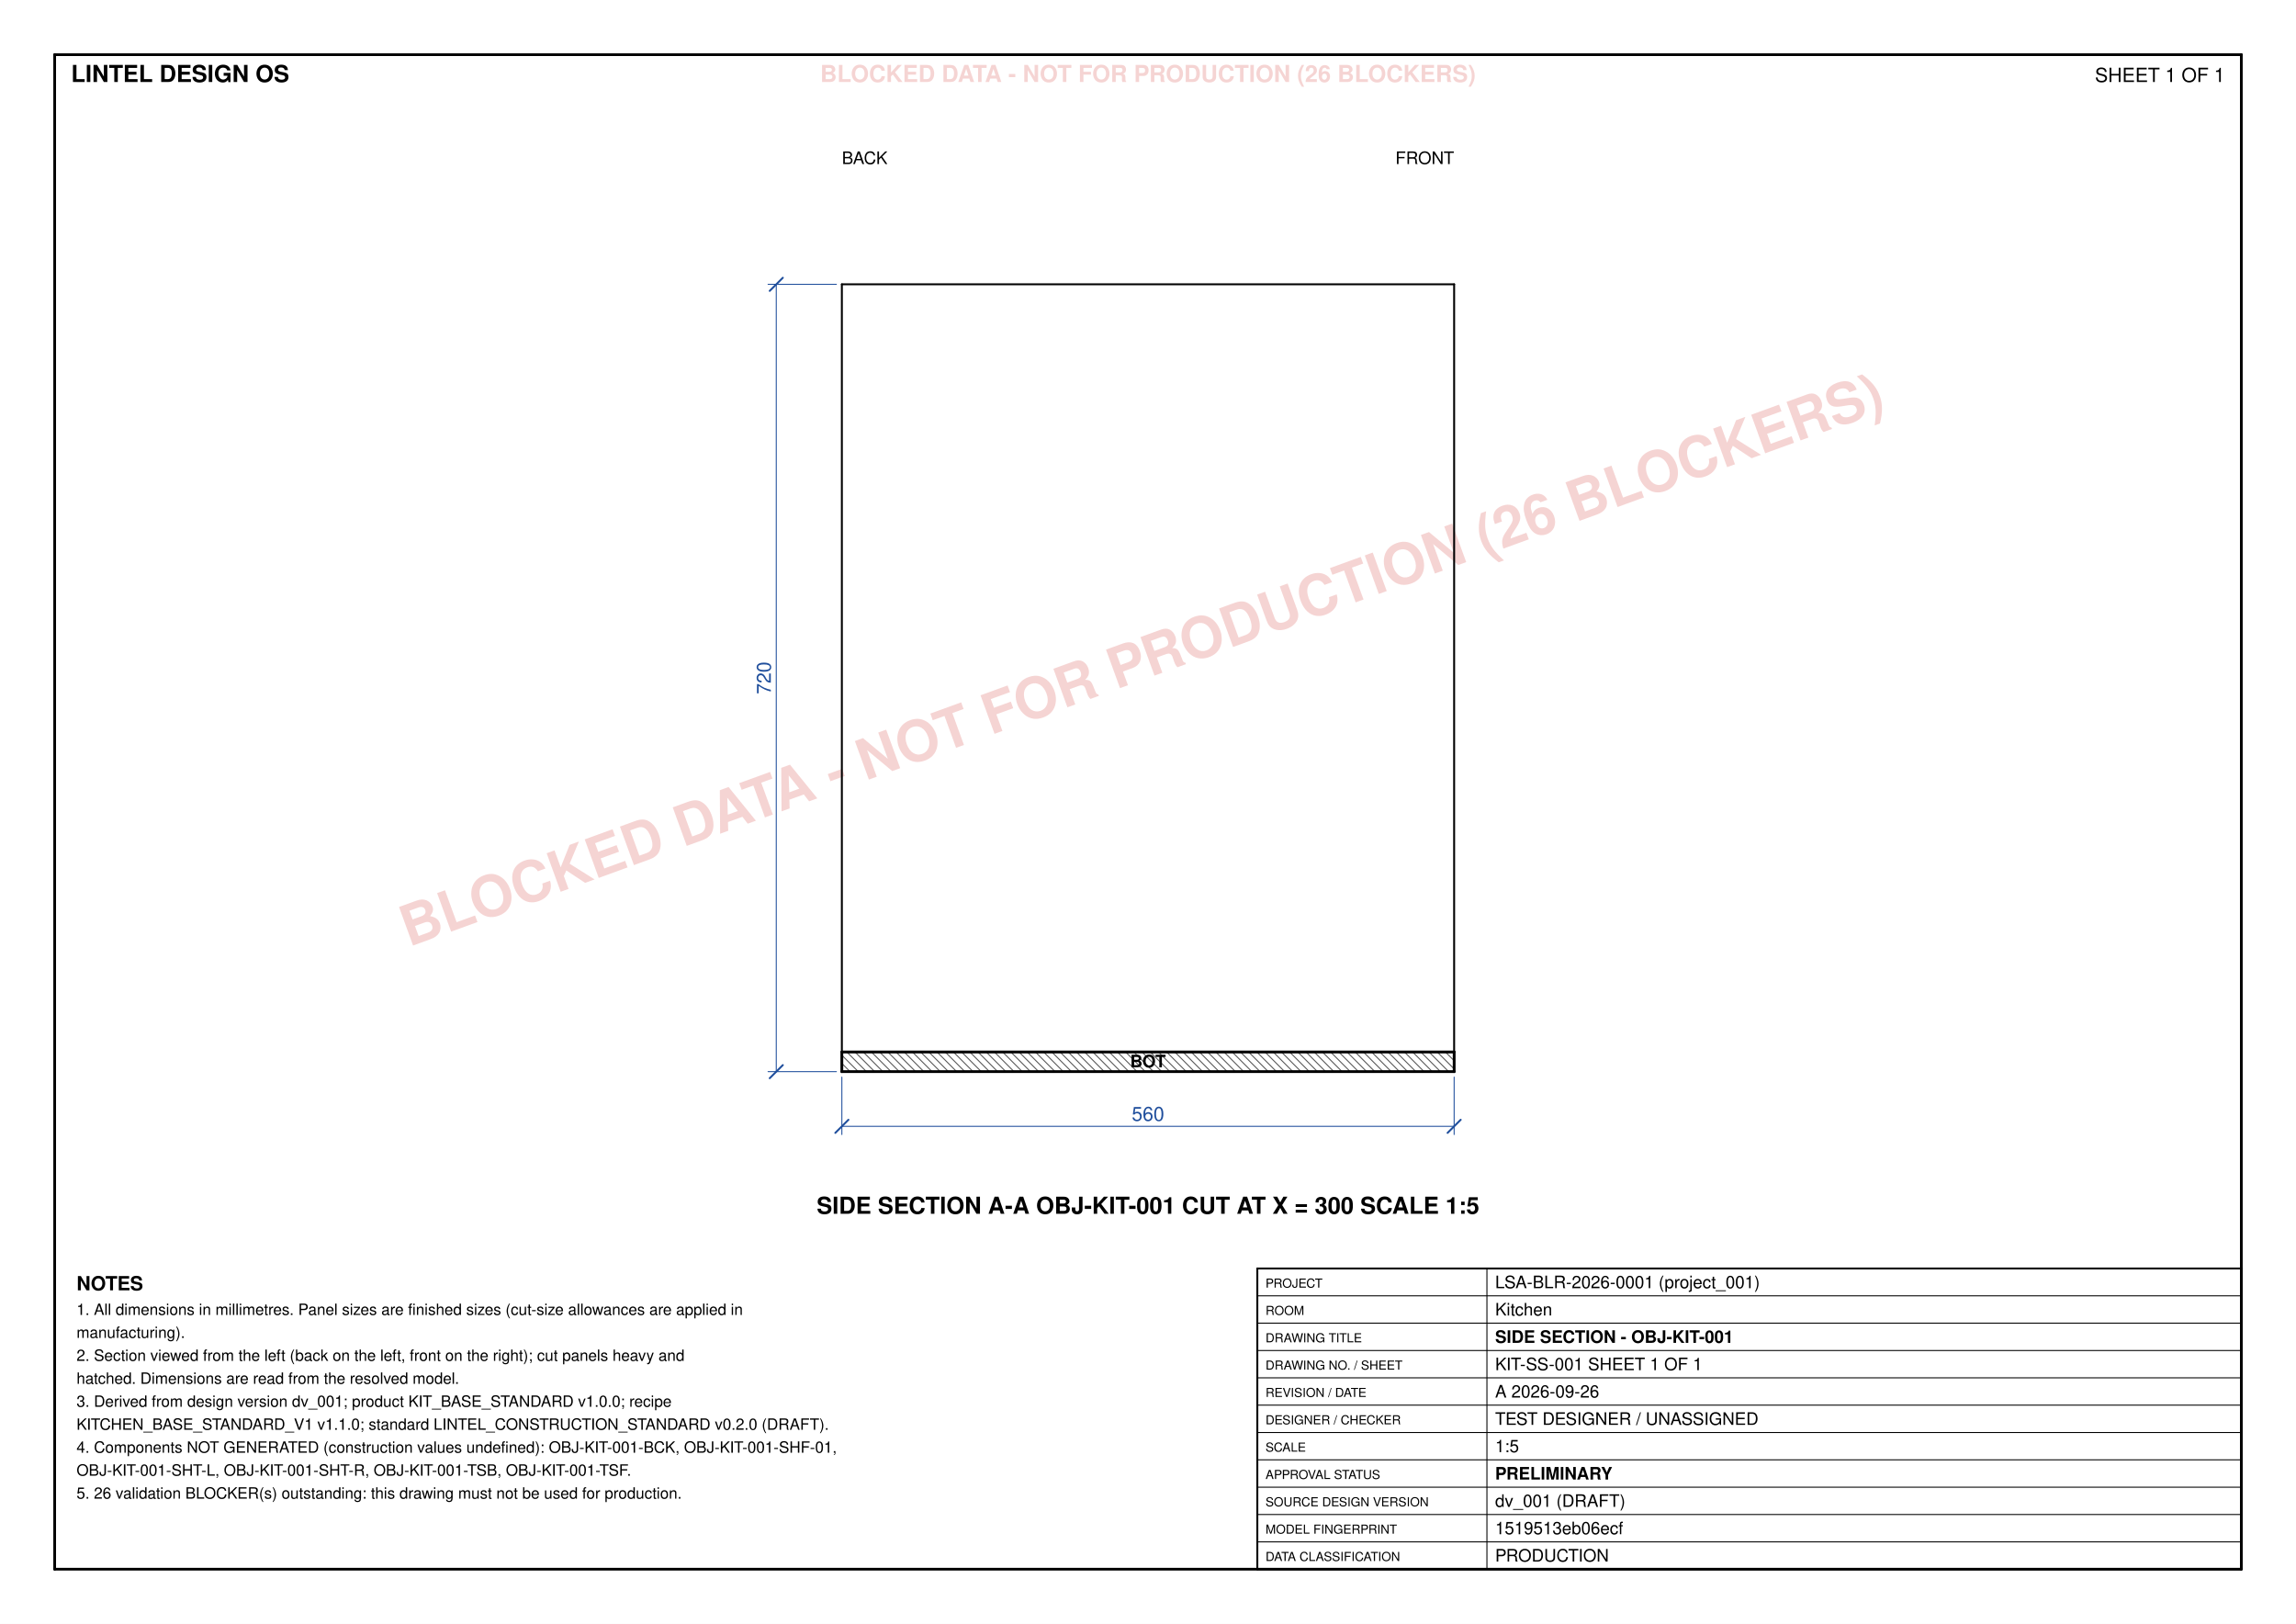
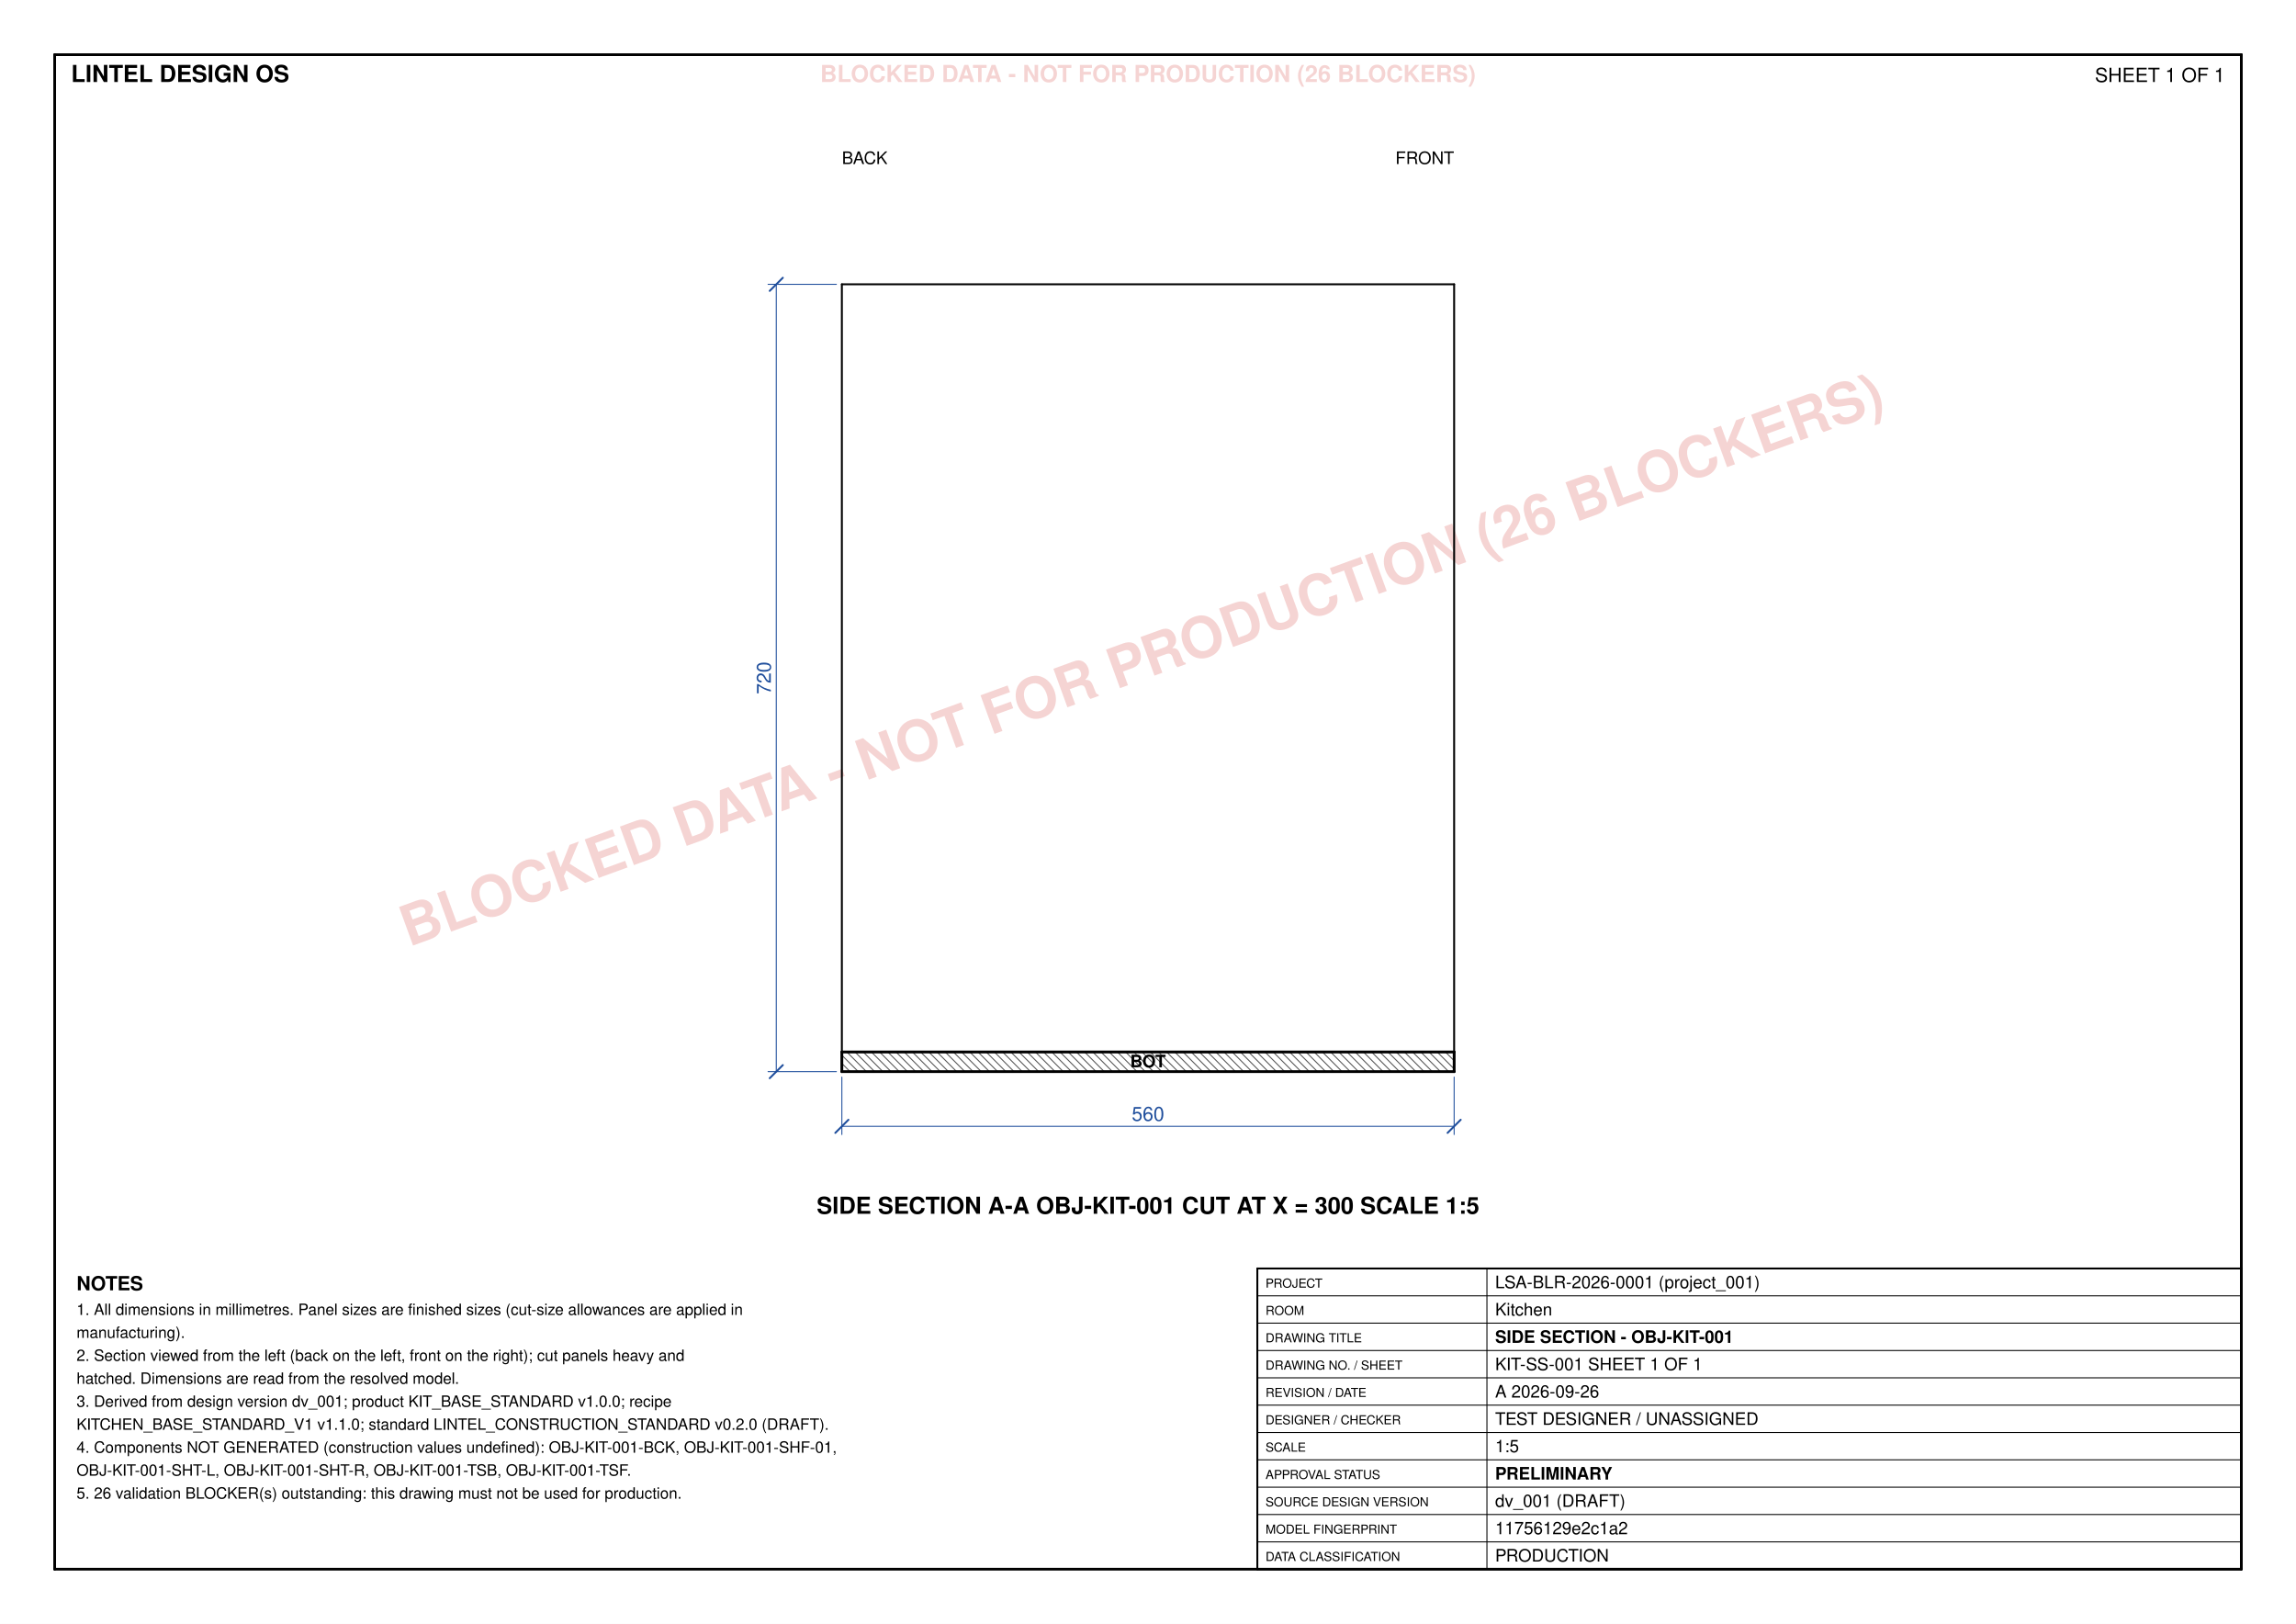
- <svg xmlns="http://www.w3.org/2000/svg" width="420mm" height="297mm" viewBox="0 0 420 297" data-drawing-id="DRW:dv_001:obj_001:SIDE_SECTION:KIT-SS-001:RA" data-drawing-type="SIDE_SECTION" data-status="PRELIMINARY" data-design-version="dv_001" data-model-fingerprint="1519513eb06ecf" data-classification="PRODUCTION" data-content-hash="0ee420a6f137c8" data-sheet="1/1">
+ <svg xmlns="http://www.w3.org/2000/svg" width="420mm" height="297mm" viewBox="0 0 420 297" data-drawing-id="DRW:dv_001:obj_001:SIDE_SECTION:KIT-SS-001:RA" data-drawing-type="SIDE_SECTION" data-status="PRELIMINARY" data-design-version="dv_001" data-model-fingerprint="11756129e2c1a2" data-classification="PRODUCTION" data-content-hash="13a984d56e3757" data-sheet="1/1">
  <rect x="0" y="0" width="420" height="297" fill="#ffffff" />
  <g id="WATERMARK" fill="#d9534f" stroke="#d9534f" opacity="0.25" font-family="Helvetica, Arial, sans-serif" stroke-linecap="round">
    <text stroke="none" x="210" y="124" font-size="10.286" text-anchor="middle" font-weight="bold" transform="rotate(-20 210 124)">BLOCKED DATA - NOT FOR PRODUCTION (26 BLOCKERS)</text>
    <text stroke="none" x="210" y="15" font-size="4.286" text-anchor="middle" font-weight="bold">BLOCKED DATA - NOT FOR PRODUCTION (26 BLOCKERS)</text>
  </g>
  <g id="BORDER" fill="#000000" stroke="#000000" font-family="Helvetica, Arial, sans-serif" stroke-linecap="round">
    <line fill="none" x1="10" y1="10" x2="410" y2="10" stroke-width="0.5" />
    <line fill="none" x1="410" y1="10" x2="410" y2="287" stroke-width="0.5" />
    <line fill="none" x1="410" y1="287" x2="10" y2="287" stroke-width="0.5" />
    <line fill="none" x1="10" y1="287" x2="10" y2="10" stroke-width="0.5" />
    <text stroke="none" x="13" y="15" font-size="4.286" text-anchor="start" font-weight="bold">LINTEL DESIGN OS</text>
    <text stroke="none" x="407" y="15" font-size="3.571" text-anchor="end">SHEET 1 OF 1</text>
  </g>
  <g id="HIDDEN" fill="#555555" stroke="#555555" font-family="Helvetica, Arial, sans-serif" stroke-linecap="round">
    <line fill="none" x1="154" y1="194.5" x2="155.5" y2="196" stroke-width="0.18" />
    <line fill="none" x1="154" y1="193" x2="157" y2="196" stroke-width="0.18" />
    <line fill="none" x1="154.9" y1="192.4" x2="158.5" y2="196" stroke-width="0.18" />
    <line fill="none" x1="156.4" y1="192.4" x2="160" y2="196" stroke-width="0.18" />
    <line fill="none" x1="157.9" y1="192.4" x2="161.5" y2="196" stroke-width="0.18" />
    <line fill="none" x1="159.4" y1="192.4" x2="163" y2="196" stroke-width="0.18" />
    <line fill="none" x1="160.9" y1="192.4" x2="164.5" y2="196" stroke-width="0.18" />
    <line fill="none" x1="162.4" y1="192.4" x2="166" y2="196" stroke-width="0.18" />
    <line fill="none" x1="163.9" y1="192.4" x2="167.5" y2="196" stroke-width="0.18" />
    <line fill="none" x1="165.4" y1="192.4" x2="169" y2="196" stroke-width="0.18" />
    <line fill="none" x1="166.9" y1="192.4" x2="170.5" y2="196" stroke-width="0.18" />
    <line fill="none" x1="168.4" y1="192.4" x2="172" y2="196" stroke-width="0.18" />
    <line fill="none" x1="169.9" y1="192.4" x2="173.5" y2="196" stroke-width="0.18" />
    <line fill="none" x1="171.4" y1="192.4" x2="175" y2="196" stroke-width="0.18" />
    <line fill="none" x1="172.9" y1="192.4" x2="176.5" y2="196" stroke-width="0.18" />
    <line fill="none" x1="174.4" y1="192.4" x2="178" y2="196" stroke-width="0.18" />
    <line fill="none" x1="175.9" y1="192.4" x2="179.5" y2="196" stroke-width="0.18" />
    <line fill="none" x1="177.4" y1="192.4" x2="181" y2="196" stroke-width="0.18" />
    <line fill="none" x1="178.9" y1="192.4" x2="182.5" y2="196" stroke-width="0.18" />
    <line fill="none" x1="180.4" y1="192.4" x2="184" y2="196" stroke-width="0.18" />
    <line fill="none" x1="181.9" y1="192.4" x2="185.5" y2="196" stroke-width="0.18" />
    <line fill="none" x1="183.4" y1="192.4" x2="187" y2="196" stroke-width="0.18" />
    <line fill="none" x1="184.9" y1="192.4" x2="188.5" y2="196" stroke-width="0.18" />
    <line fill="none" x1="186.4" y1="192.4" x2="190" y2="196" stroke-width="0.18" />
    <line fill="none" x1="187.9" y1="192.4" x2="191.5" y2="196" stroke-width="0.18" />
    <line fill="none" x1="189.4" y1="192.4" x2="193" y2="196" stroke-width="0.18" />
    <line fill="none" x1="190.9" y1="192.4" x2="194.5" y2="196" stroke-width="0.18" />
    <line fill="none" x1="192.4" y1="192.4" x2="196" y2="196" stroke-width="0.18" />
    <line fill="none" x1="193.9" y1="192.4" x2="197.5" y2="196" stroke-width="0.18" />
    <line fill="none" x1="195.4" y1="192.4" x2="199" y2="196" stroke-width="0.18" />
    <line fill="none" x1="196.9" y1="192.4" x2="200.5" y2="196" stroke-width="0.18" />
    <line fill="none" x1="198.4" y1="192.4" x2="202" y2="196" stroke-width="0.18" />
    <line fill="none" x1="199.9" y1="192.4" x2="203.5" y2="196" stroke-width="0.18" />
    <line fill="none" x1="201.4" y1="192.4" x2="205" y2="196" stroke-width="0.18" />
    <line fill="none" x1="202.9" y1="192.4" x2="206.5" y2="196" stroke-width="0.18" />
    <line fill="none" x1="204.4" y1="192.4" x2="208" y2="196" stroke-width="0.18" />
    <line fill="none" x1="205.9" y1="192.4" x2="209.5" y2="196" stroke-width="0.18" />
    <line fill="none" x1="207.4" y1="192.4" x2="211" y2="196" stroke-width="0.18" />
    <line fill="none" x1="208.9" y1="192.4" x2="212.5" y2="196" stroke-width="0.18" />
    <line fill="none" x1="210.4" y1="192.4" x2="214" y2="196" stroke-width="0.18" />
    <line fill="none" x1="211.9" y1="192.4" x2="215.5" y2="196" stroke-width="0.18" />
    <line fill="none" x1="213.4" y1="192.4" x2="217" y2="196" stroke-width="0.18" />
    <line fill="none" x1="214.9" y1="192.4" x2="218.5" y2="196" stroke-width="0.18" />
    <line fill="none" x1="216.4" y1="192.4" x2="220" y2="196" stroke-width="0.18" />
    <line fill="none" x1="217.9" y1="192.4" x2="221.5" y2="196" stroke-width="0.18" />
    <line fill="none" x1="219.4" y1="192.4" x2="223" y2="196" stroke-width="0.18" />
    <line fill="none" x1="220.9" y1="192.4" x2="224.5" y2="196" stroke-width="0.18" />
    <line fill="none" x1="222.4" y1="192.4" x2="226" y2="196" stroke-width="0.18" />
    <line fill="none" x1="223.9" y1="192.4" x2="227.5" y2="196" stroke-width="0.18" />
    <line fill="none" x1="225.4" y1="192.4" x2="229" y2="196" stroke-width="0.18" />
    <line fill="none" x1="226.9" y1="192.4" x2="230.5" y2="196" stroke-width="0.18" />
    <line fill="none" x1="228.4" y1="192.4" x2="232" y2="196" stroke-width="0.18" />
    <line fill="none" x1="229.9" y1="192.4" x2="233.5" y2="196" stroke-width="0.18" />
    <line fill="none" x1="231.4" y1="192.4" x2="235" y2="196" stroke-width="0.18" />
    <line fill="none" x1="232.9" y1="192.4" x2="236.5" y2="196" stroke-width="0.18" />
    <line fill="none" x1="234.4" y1="192.4" x2="238" y2="196" stroke-width="0.18" />
    <line fill="none" x1="235.9" y1="192.4" x2="239.5" y2="196" stroke-width="0.18" />
    <line fill="none" x1="237.4" y1="192.4" x2="241" y2="196" stroke-width="0.18" />
    <line fill="none" x1="238.9" y1="192.4" x2="242.5" y2="196" stroke-width="0.18" />
    <line fill="none" x1="240.4" y1="192.4" x2="244" y2="196" stroke-width="0.18" />
    <line fill="none" x1="241.9" y1="192.4" x2="245.5" y2="196" stroke-width="0.18" />
    <line fill="none" x1="243.4" y1="192.4" x2="247" y2="196" stroke-width="0.18" />
    <line fill="none" x1="244.9" y1="192.4" x2="248.5" y2="196" stroke-width="0.18" />
    <line fill="none" x1="246.4" y1="192.4" x2="250" y2="196" stroke-width="0.18" />
    <line fill="none" x1="247.9" y1="192.4" x2="251.5" y2="196" stroke-width="0.18" />
    <line fill="none" x1="249.4" y1="192.4" x2="253" y2="196" stroke-width="0.18" />
    <line fill="none" x1="250.9" y1="192.4" x2="254.5" y2="196" stroke-width="0.18" />
    <line fill="none" x1="252.4" y1="192.4" x2="256" y2="196" stroke-width="0.18" />
    <line fill="none" x1="253.9" y1="192.4" x2="257.5" y2="196" stroke-width="0.18" />
    <line fill="none" x1="255.4" y1="192.4" x2="259" y2="196" stroke-width="0.18" />
    <line fill="none" x1="256.9" y1="192.4" x2="260.5" y2="196" stroke-width="0.18" />
    <line fill="none" x1="258.4" y1="192.4" x2="262" y2="196" stroke-width="0.18" />
    <line fill="none" x1="259.9" y1="192.4" x2="263.5" y2="196" stroke-width="0.18" />
    <line fill="none" x1="261.4" y1="192.4" x2="265" y2="196" stroke-width="0.18" />
    <line fill="none" x1="262.9" y1="192.4" x2="266" y2="195.5" stroke-width="0.18" />
    <line fill="none" x1="264.4" y1="192.4" x2="266" y2="194" stroke-width="0.18" />
    <line fill="none" x1="265.9" y1="192.4" x2="266" y2="192.5" stroke-width="0.18" />
  </g>
  <g id="VISIBLE" fill="#000000" stroke="#000000" font-family="Helvetica, Arial, sans-serif" stroke-linecap="round">
    <line fill="none" x1="154" y1="196" x2="266" y2="196" stroke-width="0.35" />
    <line fill="none" x1="154" y1="192.4" x2="266" y2="192.4" stroke-width="0.35" />
    <line fill="none" x1="154" y1="52" x2="266" y2="52" stroke-width="0.35" />
    <line fill="none" x1="154" y1="196" x2="154" y2="52" stroke-width="0.35" />
    <line fill="none" x1="266" y1="196" x2="266" y2="52" stroke-width="0.35" />
    <line fill="none" x1="154" y1="192.4" x2="266" y2="192.4" stroke-width="0.5" />
    <line fill="none" x1="266" y1="192.4" x2="266" y2="196" stroke-width="0.5" />
    <line fill="none" x1="266" y1="196" x2="154" y2="196" stroke-width="0.5" />
    <line fill="none" x1="154" y1="196" x2="154" y2="192.4" stroke-width="0.5" />
  </g>
  <g id="DIMENSION" fill="#1f4e9c" stroke="#1f4e9c" font-family="Helvetica, Arial, sans-serif" stroke-linecap="round">
    <line fill="none" x1="153" y1="196" x2="140.5" y2="196" stroke-width="0.18" />
    <line fill="none" x1="140.8" y1="197.2" x2="143.2" y2="194.8" stroke-width="0.35" />
    <line fill="none" x1="153" y1="52" x2="140.5" y2="52" stroke-width="0.18" />
    <line fill="none" x1="140.8" y1="53.2" x2="143.2" y2="50.8" stroke-width="0.35" />
    <line fill="none" x1="142" y1="196" x2="142" y2="52" stroke-width="0.18" />
    <text stroke="none" x="141" y="124" font-size="3.571" text-anchor="middle" transform="rotate(-90 141 124)">720</text>
    <line fill="none" x1="154" y1="197" x2="154" y2="207.5" stroke-width="0.18" />
    <line fill="none" x1="152.8" y1="207.2" x2="155.2" y2="204.8" stroke-width="0.35" />
    <line fill="none" x1="266" y1="197" x2="266" y2="207.5" stroke-width="0.18" />
    <line fill="none" x1="264.8" y1="207.2" x2="267.2" y2="204.8" stroke-width="0.35" />
    <line fill="none" x1="154" y1="206" x2="266" y2="206" stroke-width="0.18" />
    <text stroke="none" x="210" y="205" font-size="3.571" text-anchor="middle">560</text>
  </g>
  <g id="ANNOTATION" fill="#000000" stroke="#000000" font-family="Helvetica, Arial, sans-serif" stroke-linecap="round">
    <text stroke="none" x="210" y="195.2" font-size="3.143" text-anchor="middle" font-weight="bold">BOT</text>
    <text stroke="none" x="210" y="222" font-size="4.286" text-anchor="middle" font-weight="bold">SIDE SECTION A-A  OBJ-KIT-001  CUT AT X = 300  SCALE 1:5</text>
    <text stroke="none" x="154" y="30" font-size="3.143" text-anchor="start">BACK</text>
    <text stroke="none" x="266" y="30" font-size="3.143" text-anchor="end">FRONT</text>
    <text stroke="none" x="14" y="236" font-size="3.571" text-anchor="start" font-weight="bold">NOTES</text>
    <text stroke="none" x="14" y="240.5" font-size="2.857" text-anchor="start">1. All dimensions in millimetres. Panel sizes are finished sizes (cut-size allowances are applied in</text>
    <text stroke="none" x="14" y="244.7" font-size="2.857" text-anchor="start">   manufacturing).</text>
    <text stroke="none" x="14" y="248.9" font-size="2.857" text-anchor="start">2. Section viewed from the left (back on the left, front on the right); cut panels heavy and</text>
    <text stroke="none" x="14" y="253.1" font-size="2.857" text-anchor="start">   hatched. Dimensions are read from the resolved model.</text>
    <text stroke="none" x="14" y="257.3" font-size="2.857" text-anchor="start">3. Derived from design version dv_001; product KIT_BASE_STANDARD v1.0.0; recipe</text>
    <text stroke="none" x="14" y="261.5" font-size="2.857" text-anchor="start">   KITCHEN_BASE_STANDARD_V1 v1.1.0; standard LINTEL_CONSTRUCTION_STANDARD v0.2.0 (DRAFT).</text>
    <text stroke="none" x="14" y="265.7" font-size="2.857" text-anchor="start">4. Components NOT GENERATED (construction values undefined): OBJ-KIT-001-BCK, OBJ-KIT-001-SHF-01,</text>
    <text stroke="none" x="14" y="269.9" font-size="2.857" text-anchor="start">   OBJ-KIT-001-SHT-L, OBJ-KIT-001-SHT-R, OBJ-KIT-001-TSB, OBJ-KIT-001-TSF.</text>
    <text stroke="none" x="14" y="274.1" font-size="2.857" text-anchor="start">5. 26 validation BLOCKER(s) outstanding: this drawing must not be used for production.</text>
  </g>
  <g id="TITLE_BLOCK" fill="#000000" stroke="#000000" font-family="Helvetica, Arial, sans-serif" stroke-linecap="round">
    <line fill="none" x1="230" y1="232" x2="410" y2="232" stroke-width="0.35" />
    <line fill="none" x1="410" y1="232" x2="410" y2="287" stroke-width="0.35" />
    <line fill="none" x1="410" y1="287" x2="230" y2="287" stroke-width="0.35" />
    <line fill="none" x1="230" y1="287" x2="230" y2="232" stroke-width="0.35" />
    <line fill="none" x1="272" y1="232" x2="272" y2="287" stroke-width="0.18" />
    <text stroke="none" x="231.5" y="235.5" font-size="2.286" text-anchor="start">PROJECT</text>
    <text stroke="none" x="273.5" y="235.6" font-size="3.143" text-anchor="start">LSA-BLR-2026-0001 (project_001)</text>
    <line fill="none" x1="230" y1="237" x2="410" y2="237" stroke-width="0.18" />
    <text stroke="none" x="231.5" y="240.5" font-size="2.286" text-anchor="start">ROOM</text>
    <text stroke="none" x="273.5" y="240.6" font-size="3.143" text-anchor="start">Kitchen</text>
    <line fill="none" x1="230" y1="242" x2="410" y2="242" stroke-width="0.18" />
    <text stroke="none" x="231.5" y="245.5" font-size="2.286" text-anchor="start">DRAWING TITLE</text>
    <text stroke="none" x="273.5" y="245.6" font-size="3.143" text-anchor="start" font-weight="bold">SIDE SECTION - OBJ-KIT-001</text>
    <line fill="none" x1="230" y1="247" x2="410" y2="247" stroke-width="0.18" />
    <text stroke="none" x="231.5" y="250.5" font-size="2.286" text-anchor="start">DRAWING NO. / SHEET</text>
    <text stroke="none" x="273.5" y="250.6" font-size="3.143" text-anchor="start">KIT-SS-001   SHEET 1 OF 1</text>
    <line fill="none" x1="230" y1="252" x2="410" y2="252" stroke-width="0.18" />
    <text stroke="none" x="231.5" y="255.5" font-size="2.286" text-anchor="start">REVISION / DATE</text>
    <text stroke="none" x="273.5" y="255.6" font-size="3.143" text-anchor="start">A   2026-09-26</text>
    <line fill="none" x1="230" y1="257" x2="410" y2="257" stroke-width="0.18" />
    <text stroke="none" x="231.5" y="260.5" font-size="2.286" text-anchor="start">DESIGNER / CHECKER</text>
    <text stroke="none" x="273.5" y="260.6" font-size="3.143" text-anchor="start">TEST DESIGNER / UNASSIGNED</text>
    <line fill="none" x1="230" y1="262" x2="410" y2="262" stroke-width="0.18" />
    <text stroke="none" x="231.5" y="265.5" font-size="2.286" text-anchor="start">SCALE</text>
    <text stroke="none" x="273.5" y="265.6" font-size="3.143" text-anchor="start">1:5</text>
    <line fill="none" x1="230" y1="267" x2="410" y2="267" stroke-width="0.18" />
    <text stroke="none" x="231.5" y="270.5" font-size="2.286" text-anchor="start">APPROVAL STATUS</text>
    <text stroke="none" x="273.5" y="270.6" font-size="3.143" text-anchor="start" font-weight="bold">PRELIMINARY</text>
    <line fill="none" x1="230" y1="272" x2="410" y2="272" stroke-width="0.18" />
    <text stroke="none" x="231.5" y="275.5" font-size="2.286" text-anchor="start">SOURCE DESIGN VERSION</text>
    <text stroke="none" x="273.5" y="275.6" font-size="3.143" text-anchor="start">dv_001 (DRAFT)</text>
    <line fill="none" x1="230" y1="277" x2="410" y2="277" stroke-width="0.18" />
    <text stroke="none" x="231.5" y="280.5" font-size="2.286" text-anchor="start">MODEL FINGERPRINT</text>
-     <text stroke="none" x="273.5" y="280.6" font-size="3.143" text-anchor="start">1519513eb06ecf</text>
+     <text stroke="none" x="273.5" y="280.6" font-size="3.143" text-anchor="start">11756129e2c1a2</text>
    <line fill="none" x1="230" y1="282" x2="410" y2="282" stroke-width="0.18" />
    <text stroke="none" x="231.5" y="285.5" font-size="2.286" text-anchor="start">DATA CLASSIFICATION</text>
    <text stroke="none" x="273.5" y="285.6" font-size="3.143" text-anchor="start">PRODUCTION</text>
  </g>
</svg>
